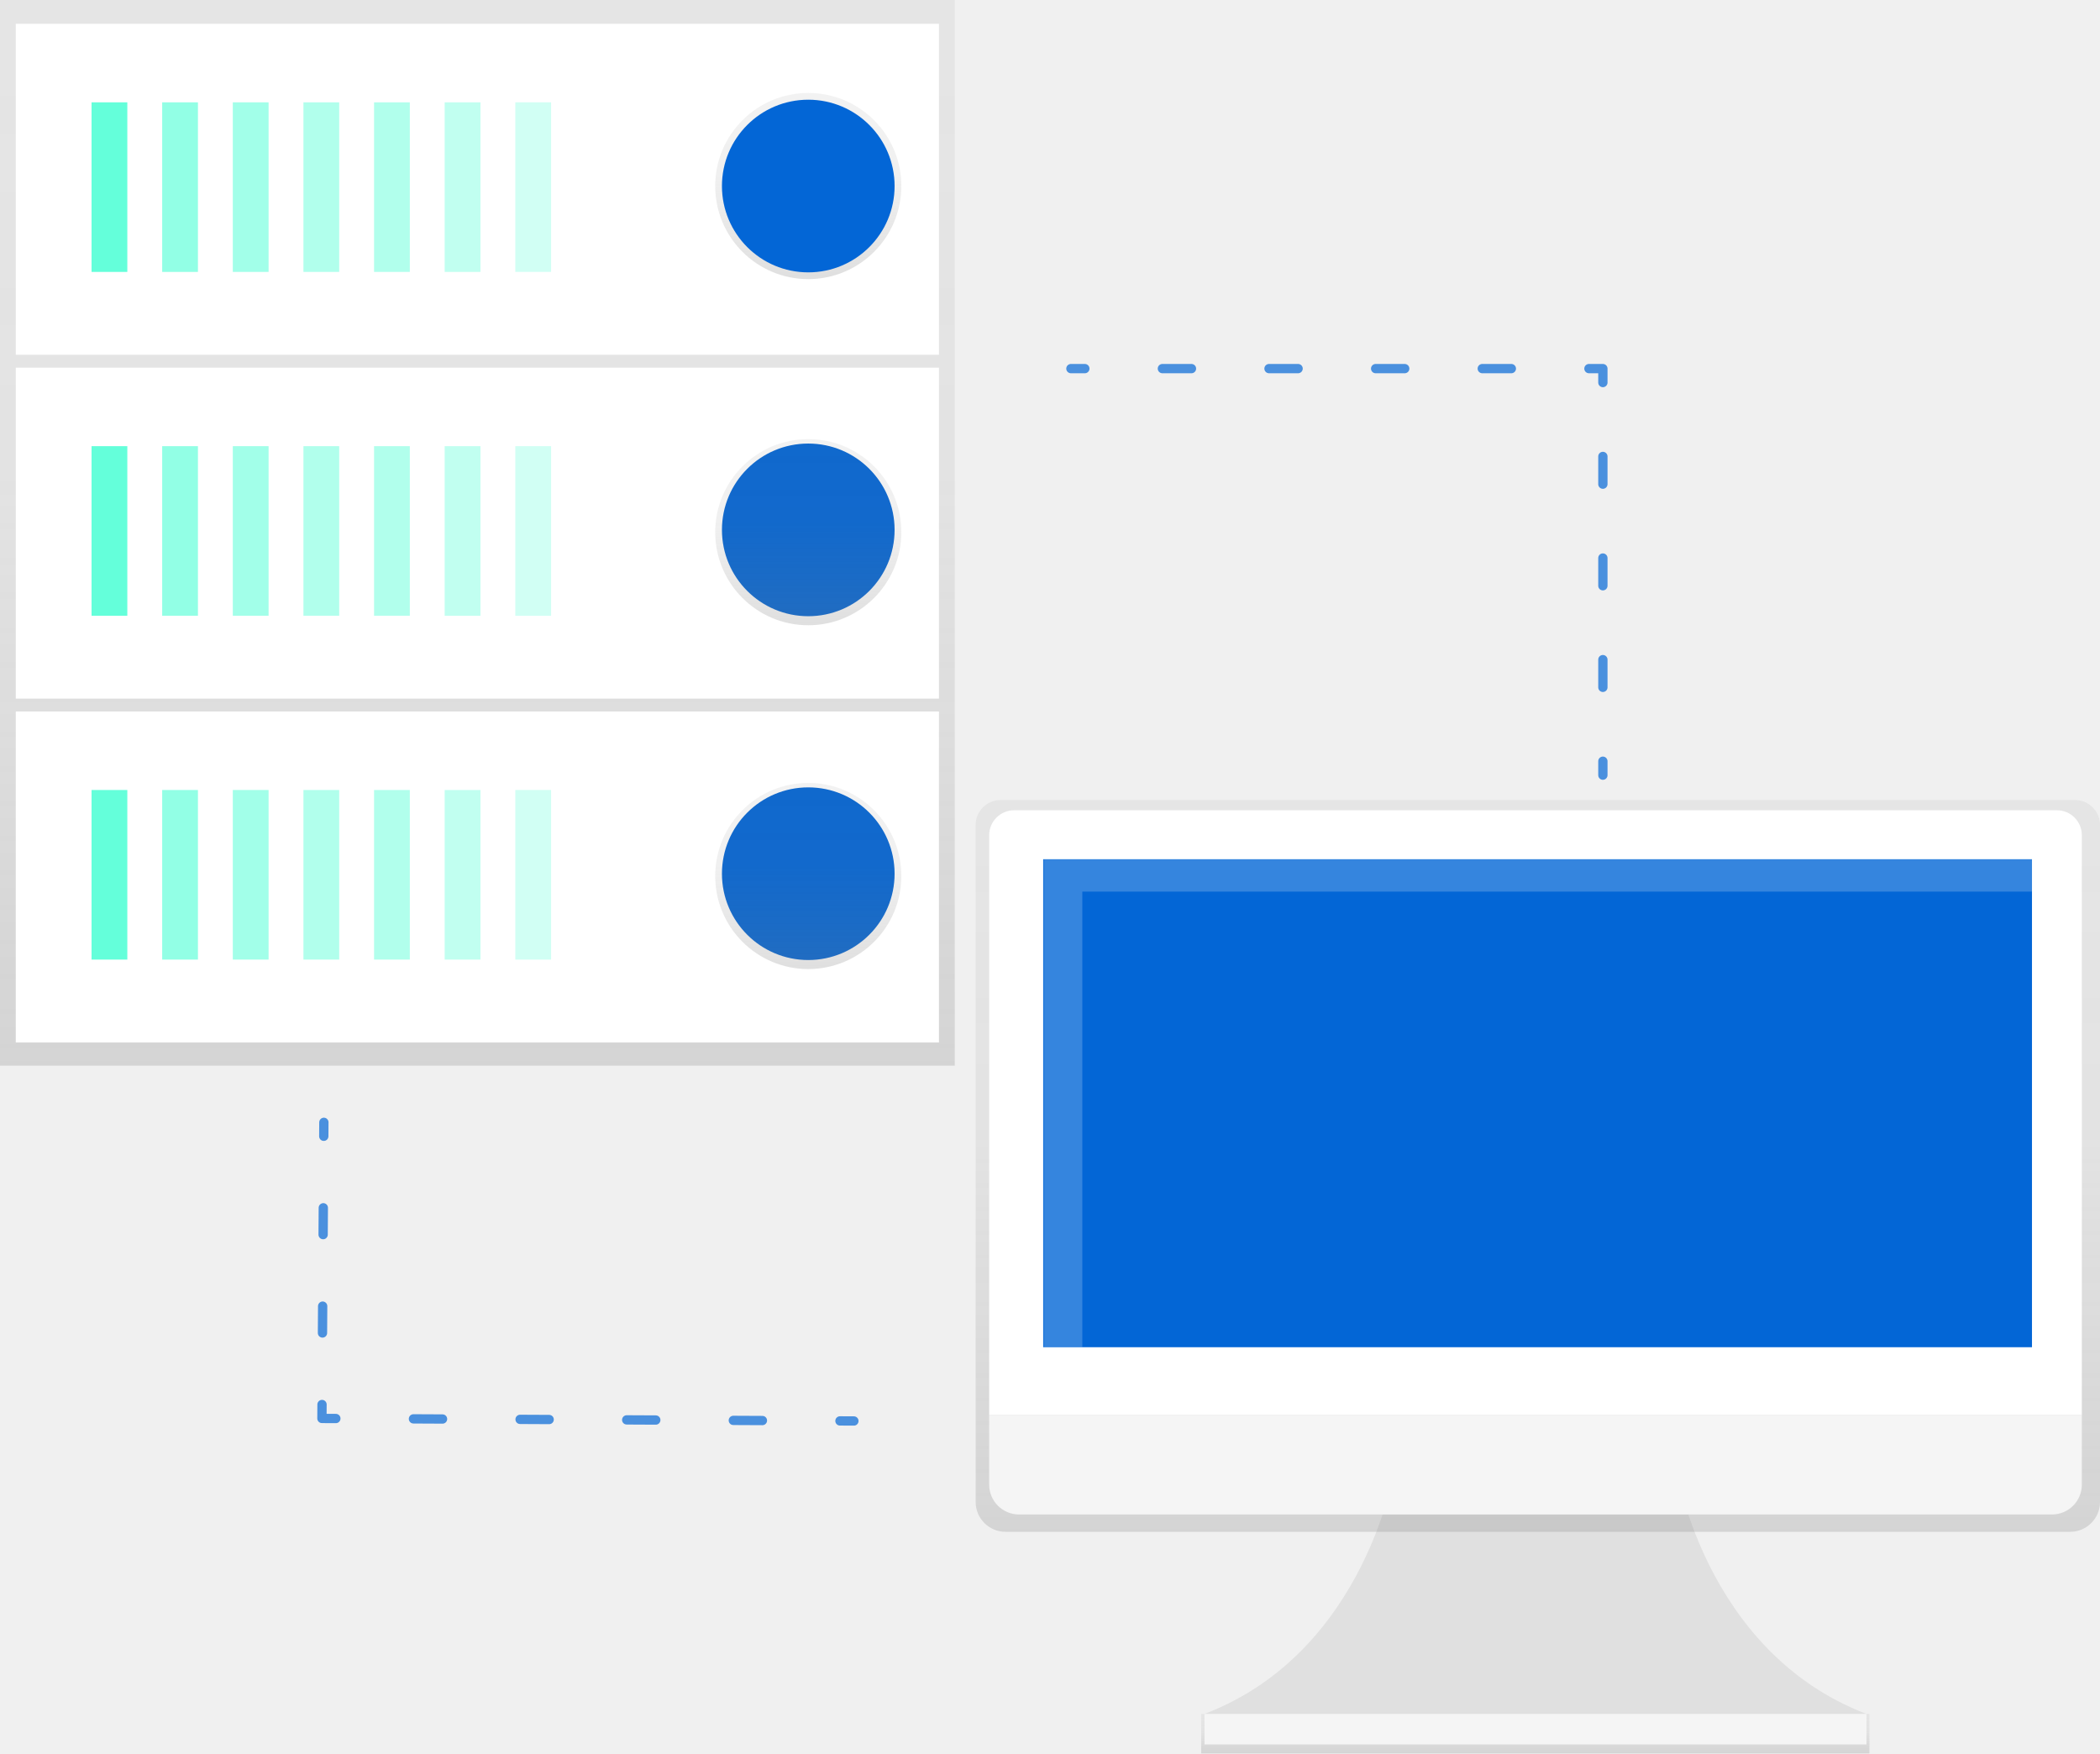
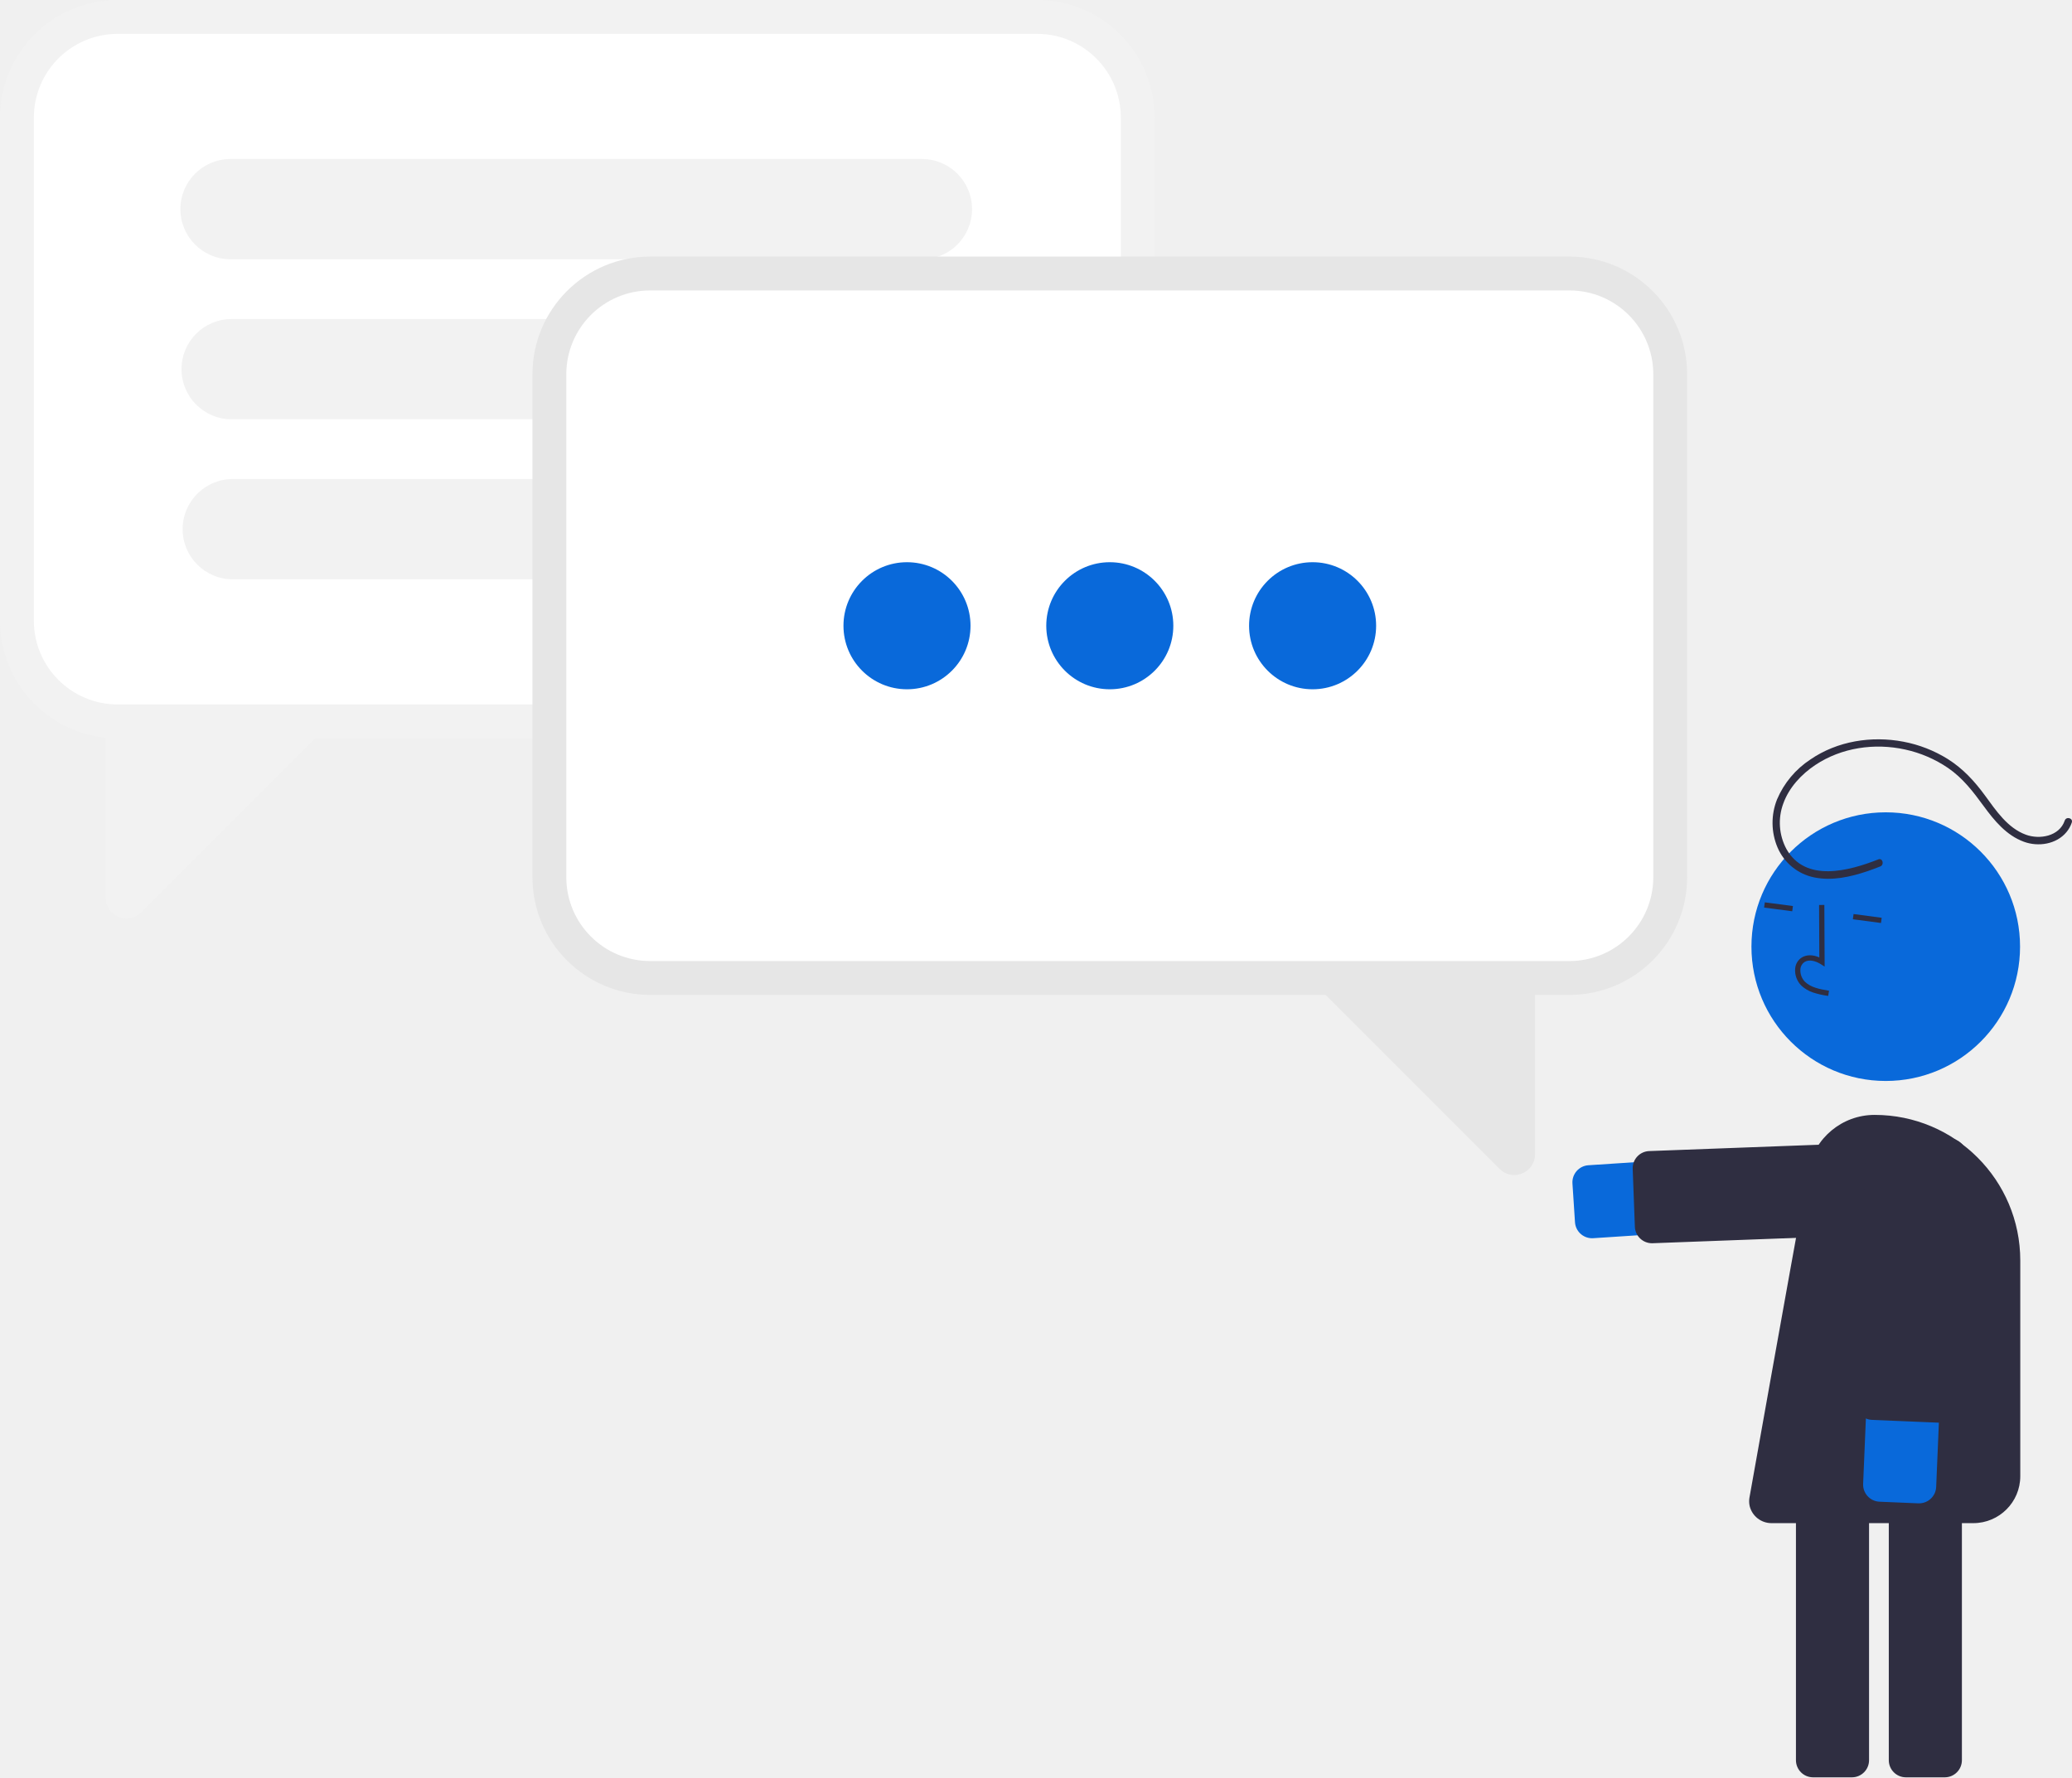
- <svg xmlns="http://www.w3.org/2000/svg" xmlns:xlink="http://www.w3.org/1999/xlink" id="d208afe9-d246-44b1-9723-4e792280c828" data-name="Layer 1" width="904" height="754.77" viewBox="0 0 904 754.77">
-   <defs>
-     <linearGradient id="d0586609-2d1f-4894-831f-bc1bf1cfe805" x1="205.5" y1="458.72" x2="205.5" gradientUnits="userSpaceOnUse">
-       <stop offset="0" stop-color="gray" stop-opacity="0.25" />
-       <stop offset="0.54" stop-color="gray" stop-opacity="0.12" />
-       <stop offset="1" stop-color="gray" stop-opacity="0.1" />
-     </linearGradient>
-     <linearGradient id="dc1a1433-8955-4fce-8d84-3a5c46e8d5cb" x1="347.94" y1="120.14" x2="347.94" y2="40.02" xlink:href="#d0586609-2d1f-4894-831f-bc1bf1cfe805" />
-     <linearGradient id="6583b9bd-7f21-4a55-b428-c52c7257def0" x1="347.94" y1="269.14" x2="347.94" y2="189.02" xlink:href="#d0586609-2d1f-4894-831f-bc1bf1cfe805" />
-     <linearGradient id="d5bb9150-ad00-4040-8c31-39c92932ad3e" x1="347.94" y1="417.14" x2="347.94" y2="337.02" xlink:href="#d0586609-2d1f-4894-831f-bc1bf1cfe805" />
-     <linearGradient id="43ab44a3-beba-4304-ae82-955b08a7fed3" x1="660.91" y1="754.77" x2="660.91" y2="737.77" xlink:href="#d0586609-2d1f-4894-831f-bc1bf1cfe805" />
-     <linearGradient id="e180fe82-c096-4b7f-a7fc-e0d67eafb4b3" x1="810" y1="732" x2="810" y2="417" xlink:href="#d0586609-2d1f-4894-831f-bc1bf1cfe805" />
-   </defs>
-   <rect width="411" height="458.72" fill="url(#d0586609-2d1f-4894-831f-bc1bf1cfe805)" />
-   <rect x="6.79" y="306.27" width="397.41" height="142.46" fill="#fff" />
-   <rect x="39.41" y="340.06" width="15.4" height="73" fill="#64ffda" />
-   <g opacity="0.7">
-     <rect x="69.81" y="340.06" width="15.4" height="73" fill="#64ffda" />
-   </g>
-   <g opacity="0.6">
-     <rect x="100.22" y="340.06" width="15.4" height="73" fill="#64ffda" />
-   </g>
-   <g opacity="0.5">
-     <rect x="130.62" y="340.06" width="15.4" height="73" fill="#64ffda" />
-   </g>
-   <g opacity="0.5">
-     <rect x="161.02" y="340.06" width="15.4" height="73" fill="#64ffda" />
-   </g>
-   <g opacity="0.4">
-     <rect x="191.42" y="340.06" width="15.4" height="73" fill="#64ffda" />
-   </g>
-   <g opacity="0.3">
-     <rect x="221.83" y="340.06" width="15.4" height="73" fill="#64ffda" />
-   </g>
-   <circle cx="347.94" cy="376.09" r="37.16" fill="#0366d6" />
-   <rect x="6.79" y="158.26" width="397.41" height="142.46" fill="#fff" />
-   <rect x="39.41" y="192.05" width="15.4" height="73" fill="#64ffda" />
-   <g opacity="0.7">
-     <rect x="69.81" y="192.05" width="15.4" height="73" fill="#64ffda" />
-   </g>
-   <g opacity="0.6">
-     <rect x="100.22" y="192.05" width="15.4" height="73" fill="#64ffda" />
-   </g>
-   <g opacity="0.5">
-     <rect x="130.62" y="192.05" width="15.4" height="73" fill="#64ffda" />
-   </g>
-   <g opacity="0.5">
-     <rect x="161.02" y="192.05" width="15.4" height="73" fill="#64ffda" />
-   </g>
-   <g opacity="0.4">
-     <rect x="191.42" y="192.05" width="15.4" height="73" fill="#64ffda" />
-   </g>
-   <g opacity="0.3">
-     <rect x="221.83" y="192.05" width="15.4" height="73" fill="#64ffda" />
-   </g>
-   <circle cx="347.94" cy="228.09" r="37.16" fill="#0366d6" />
-   <rect x="6.79" y="10.25" width="397.41" height="142.46" fill="#fff" />
-   <rect x="39.41" y="44.05" width="15.4" height="73" fill="#64ffda" />
-   <g opacity="0.7">
-     <rect x="69.81" y="44.05" width="15.4" height="73" fill="#64ffda" />
-   </g>
-   <g opacity="0.6">
-     <rect x="100.22" y="44.05" width="15.4" height="73" fill="#64ffda" />
-   </g>
-   <g opacity="0.5">
-     <rect x="130.62" y="44.05" width="15.4" height="73" fill="#64ffda" />
-   </g>
-   <g opacity="0.5">
-     <rect x="161.02" y="44.05" width="15.4" height="73" fill="#64ffda" />
-   </g>
-   <g opacity="0.4">
-     <rect x="191.42" y="44.05" width="15.4" height="73" fill="#64ffda" />
-   </g>
-   <g opacity="0.3">
-     <rect x="221.83" y="44.05" width="15.4" height="73" fill="#64ffda" />
-   </g>
-   <circle cx="347.94" cy="80.08" r="40.06" fill="url(#dc1a1433-8955-4fce-8d84-3a5c46e8d5cb)" />
-   <circle cx="347.94" cy="229.08" r="40.06" fill="url(#6583b9bd-7f21-4a55-b428-c52c7257def0)" />
-   <circle cx="347.94" cy="377.08" r="40.06" fill="url(#d5bb9150-ad00-4040-8c31-39c92932ad3e)" />
-   <circle cx="347.94" cy="80.08" r="37.16" fill="#0366d6" />
-   <g opacity="0.7">
-     <line x1="461" y1="158.67" x2="467" y2="158.67" fill="none" stroke="#0366d6" stroke-linecap="round" stroke-linejoin="round" stroke-width="4" />
-     <line x1="500.38" y1="158.67" x2="667.31" y2="158.67" fill="none" stroke="#0366d6" stroke-linecap="round" stroke-linejoin="round" stroke-width="4" stroke-dasharray="12.52 33.38" />
-     <polyline points="684 158.67 690 158.67 690 164.67" fill="none" stroke="#0366d6" stroke-linecap="round" stroke-linejoin="round" stroke-width="4" />
-     <line x1="690" y1="196.48" x2="690" y2="311.77" fill="none" stroke="#0366d6" stroke-linecap="round" stroke-linejoin="round" stroke-width="4" stroke-dasharray="11.93 31.8" />
-     <line x1="690" y1="327.67" x2="690" y2="333.67" fill="none" stroke="#0366d6" stroke-linecap="round" stroke-linejoin="round" stroke-width="4" />
-   </g>
-   <g opacity="0.7">
-     <line x1="367.58" y1="611.67" x2="361.58" y2="611.64" fill="none" stroke="#0366d6" stroke-linecap="round" stroke-linejoin="round" stroke-width="4" />
-     <line x1="328.2" y1="611.48" x2="161.28" y2="610.68" fill="none" stroke="#0366d6" stroke-linecap="round" stroke-linejoin="round" stroke-width="4" stroke-dasharray="12.52 33.38" />
-     <polyline points="144.58 610.61 138.58 610.58 138.62 604.58" fill="none" stroke="#0366d6" stroke-linecap="round" stroke-linejoin="round" stroke-width="4" />
-     <line x1="138.82" y1="573.79" x2="139.28" y2="504.52" fill="none" stroke="#0366d6" stroke-linecap="round" stroke-linejoin="round" stroke-width="4" stroke-dasharray="11.55 30.79" />
-     <line x1="139.38" y1="489.12" x2="139.42" y2="483.12" fill="none" stroke="#0366d6" stroke-linecap="round" stroke-linejoin="round" stroke-width="4" />
-   </g>
-   <path d="M869.21,703.08s11.92,80.48,82.27,107.31h-285c70.35-26.83,82.27-107.31,82.27-107.31Z" transform="translate(-148 -72.62)" fill="#e0e0e0" />
-   <rect x="517.09" y="737.77" width="287.65" height="17" fill="url(#43ab44a3-beba-4304-ae82-955b08a7fed3)" />
-   <rect x="518.52" y="737.77" width="284.96" height="13.12" fill="#f5f5f5" />
-   <path d="M1041.25,417H578.75A10.75,10.75,0,0,0,568,427.75V719.14A12.86,12.86,0,0,0,580.86,732h458.28A12.86,12.86,0,0,0,1052,719.14V427.75A10.75,10.75,0,0,0,1041.25,417Z" transform="translate(-148 -72.62)" fill="url(#e180fe82-c096-4b7f-a7fc-e0d67eafb4b3)" />
-   <path d="M436.57,348.78H885.43a10.75,10.75,0,0,1,10.75,10.75V609a0,0,0,0,1,0,0H425.82a0,0,0,0,1,0,0V359.54A10.75,10.75,0,0,1,436.57,348.78Z" fill="#fff" />
-   <path d="M1031.32,724.54H586.68a12.86,12.86,0,0,1-12.86-12.86V681.62h470.36v30.06A12.86,12.86,0,0,1,1031.32,724.54Z" transform="translate(-148 -72.62)" fill="#f5f5f5" />
-   <rect x="449.07" y="369.86" width="425.65" height="210.06" fill="#0366d6" />
-   <polygon points="465.91 383.8 874.99 383.8 874.99 369.79 449.34 369.79 449.34 579.85 465.91 579.85 465.91 383.8" fill="#fff" opacity="0.2" />
+ <svg xmlns="http://www.w3.org/2000/svg" id="a4f494f4-8afa-4254-8a66-0d2403d0190b" data-name="Layer 1" width="847.997" height="727.305" viewBox="0 0 847.997 727.305">
+   <path d="M827.57,593.051a7.006,7.006,0,0,1-6.98-6.548l-1.04-15.874a7.006,7.006,0,0,1,6.533-7.449L950.446,555.037A14.96,14.96,0,1,1,952.401,584.892L828.038,593.036Q827.803,593.051,827.57,593.051Z" transform="translate(-176.0013 -86.34729)" fill="#0969da" />
+   <path d="M852.092,595.098a7.015,7.015,0,0,1-6.998-6.745l-.886-23.709a7.005,7.005,0,0,1,6.739-7.262l102.267-3.822a7.006,7.006,0,0,1,7.262,6.739l.886,23.709a7.005,7.005,0,0,1-6.739,7.262l-102.267,3.822C852.268,595.096,852.18,595.098,852.092,595.098Z" transform="translate(-176.0013 -86.34729)" fill="#2f2e41" />
+   <path d="M971.933,813.653H956.025a7.014,7.014,0,0,1-7.006-7.006V674.064a7.014,7.014,0,0,1,7.006-7.006h15.908a7.014,7.014,0,0,1,7.006,7.006v132.583A7.014,7.014,0,0,1,971.933,813.653Z" transform="translate(-176.0013 -86.34729)" fill="#2f2e41" />
+   <path d="M933.933,813.653H918.025a7.014,7.014,0,0,1-7.006-7.006V674.064a7.014,7.014,0,0,1,7.006-7.006h15.908a7.014,7.014,0,0,1,7.006,7.006v132.583A7.014,7.014,0,0,1,933.933,813.653Z" transform="translate(-176.0013 -86.34729)" fill="#2f2e41" />
+   <circle cx="771.771" cy="387.379" r="54.967" fill="#0969da" />
+   <path d="M918.019,492.494a13.036,13.036,0,0,1-4.76-2.794,8.766,8.766,0,0,1-2.562-6.94,5.897,5.897,0,0,1,2.622-4.539c1.966-1.261,4.595-1.265,7.271-.085l-.101-21.458,2.155-.01.119,25.227-1.661-1.045c-1.926-1.209-4.676-2.061-6.62-.814a3.787,3.787,0,0,0-1.64,2.93,6.624,6.624,0,0,0,1.905,5.174c2.38,2.274,5.853,2.985,9.813,3.62l-.342,2.128A35.528,35.528,0,0,1,918.019,492.494Z" transform="translate(-176.0013 -86.34729)" fill="#2f2e41" />
+   <rect x="902.804" y="451.617" width="2.155" height="11.61" transform="matrix(0.13093, -0.99139, 0.99139, 0.13093, 156.0531, 1207.286)" fill="#2f2e41" />
+   <rect x="939.133" y="456.413" width="2.155" height="11.61" transform="translate(182.8707 1247.471) rotate(-82.4768)" fill="#2f2e41" />
+   <path d="M983.615,709.636H900.98a9.177,9.177,0,0,1-8.895-6.962,8.998,8.998,0,0,1-.121-3.32s16.141-90.643,24.126-134.176a27.575,27.575,0,0,1,27.128-22.599h0a59.612,59.612,0,0,1,59.612,59.612v88.229A19.216,19.216,0,0,1,983.615,709.636Z" transform="translate(-176.0013 -86.34729)" fill="#2f2e41" />
+   <path d="M967.68,697.659a7.017,7.017,0,0,1-6.565,3.875l-15.894-.67a7.005,7.005,0,0,1-6.704-7.294l5.245-124.519a14.959,14.959,0,1,1,29.892,1.259l-5.245,124.519A6.967,6.967,0,0,1,967.68,697.659Z" transform="translate(-176.0013 -86.34729)" fill="#0969da" />
+   <path d="M975.815,664.643a7.016,7.016,0,0,1-6.565,3.875l-27.147-1.144a7.014,7.014,0,0,1-6.704-7.294l4.307-102.248a7.005,7.005,0,0,1,7.294-6.705l27.147,1.143a7.005,7.005,0,0,1,6.704,7.294l-4.307,102.248A6.975,6.975,0,0,1,975.815,664.643Z" transform="translate(-176.0013 -86.34729)" fill="#2f2e41" />
+   <path d="M944.717,438.022c-11.857,4.676-29.772,9.646-37.589-4.236a22.686,22.686,0,0,1-1.286-18.638c2.361-6.549,7.383-11.944,13.106-15.757,10.721-7.142,24.285-9.086,36.77-6.326a50.165,50.165,0,0,1,17.547,7.541c6.04,4.14,10.292,9.729,14.566,15.578,4.37,5.98,9.318,12.011,16.499,14.63,5.871,2.142,13.233,1.048,17.387-3.935a12.177,12.177,0,0,0,2.194-3.935c.623-1.832-2.273-2.618-2.893-.798-2.183,6.414-10.218,7.852-15.891,5.775-7.489-2.741-12.22-9.862-16.711-16.01-4.294-5.877-9.041-11.052-15.243-14.95a52.93,52.93,0,0,0-18.205-7.107c-12.998-2.473-26.997-.281-38.013,7.27A36.719,36.719,0,0,0,903.287,413.462a25.894,25.894,0,0,0,.179,19.644,20.849,20.849,0,0,0,15.097,12.303c7.264,1.472,14.81-.222,21.705-2.555,1.767-.598,3.512-1.254,5.247-1.938,1.775-.7,1.002-3.603-.798-2.893Z" transform="translate(-176.0013 -86.34729)" fill="#2f2e41" />
+   <path d="M224.126,86.347H600.445a48.179,48.179,0,0,1,48.125,48.125V340.348a48.179,48.179,0,0,1-48.125,48.125H224.126a48.179,48.179,0,0,1-48.125-48.125V134.472A48.179,48.179,0,0,1,224.126,86.347Z" transform="translate(-176.0013 -86.34729)" fill="#f2f2f2" />
+   <path d="M224.126,100.201H600.445a34.309,34.309,0,0,1,34.271,34.271V340.348a34.309,34.309,0,0,1-34.271,34.271H224.126a34.309,34.309,0,0,1-34.27-34.271V134.472A34.309,34.309,0,0,1,224.126,100.201Z" transform="translate(-176.0013 -86.34729)" fill="#fff" />
+   <path d="M227.798,462.184a8.63,8.63,0,0,1-3.307-.669,8.368,8.368,0,0,1-5.247-7.853V382.492L314.127,379.3l-80.372,80.373A8.383,8.383,0,0,1,227.798,462.184Z" transform="translate(-176.0013 -86.34729)" fill="#f2f2f2" />
+   <rect x="73.826" y="65.063" width="324" height="41.028" rx="20.514" fill="#f2f2f2" />
+   <rect x="74.284" y="130.549" width="324" height="41.028" rx="20.514" fill="#f2f2f2" />
+   <rect x="74.743" y="196.035" width="324" height="41.028" rx="20.514" fill="#f2f2f2" />
+   <path d="M818.362,191.347H442.043a48.179,48.179,0,0,0-48.125,48.125V445.348a48.179,48.179,0,0,0,48.125,48.125H818.362a48.179,48.179,0,0,0,48.125-48.125V239.472A48.179,48.179,0,0,0,818.362,191.347Z" transform="translate(-176.0013 -86.34729)" fill="#e6e6e6" />
+   <path d="M818.362,205.201H442.043a34.309,34.309,0,0,0-34.271,34.271V445.348a34.309,34.309,0,0,0,34.271,34.271H818.362a34.309,34.309,0,0,0,34.271-34.271V239.472A34.309,34.309,0,0,0,818.362,205.201Z" transform="translate(-176.0013 -86.34729)" fill="#fff" />
+   <path d="M789.734,564.673,709.361,484.3l94.883,3.192V558.662a8.368,8.368,0,0,1-5.247,7.853,8.63,8.63,0,0,1-3.307.669A8.383,8.383,0,0,1,789.734,564.673Z" transform="translate(-176.0013 -86.34729)" fill="#e6e6e6" />
+   <circle cx="371.201" cy="256.063" r="26" fill="#0969da" />
+   <circle cx="454.201" cy="256.063" r="26" fill="#0969da" />
+   <circle cx="537.201" cy="256.063" r="26" fill="#0969da" />
</svg>
